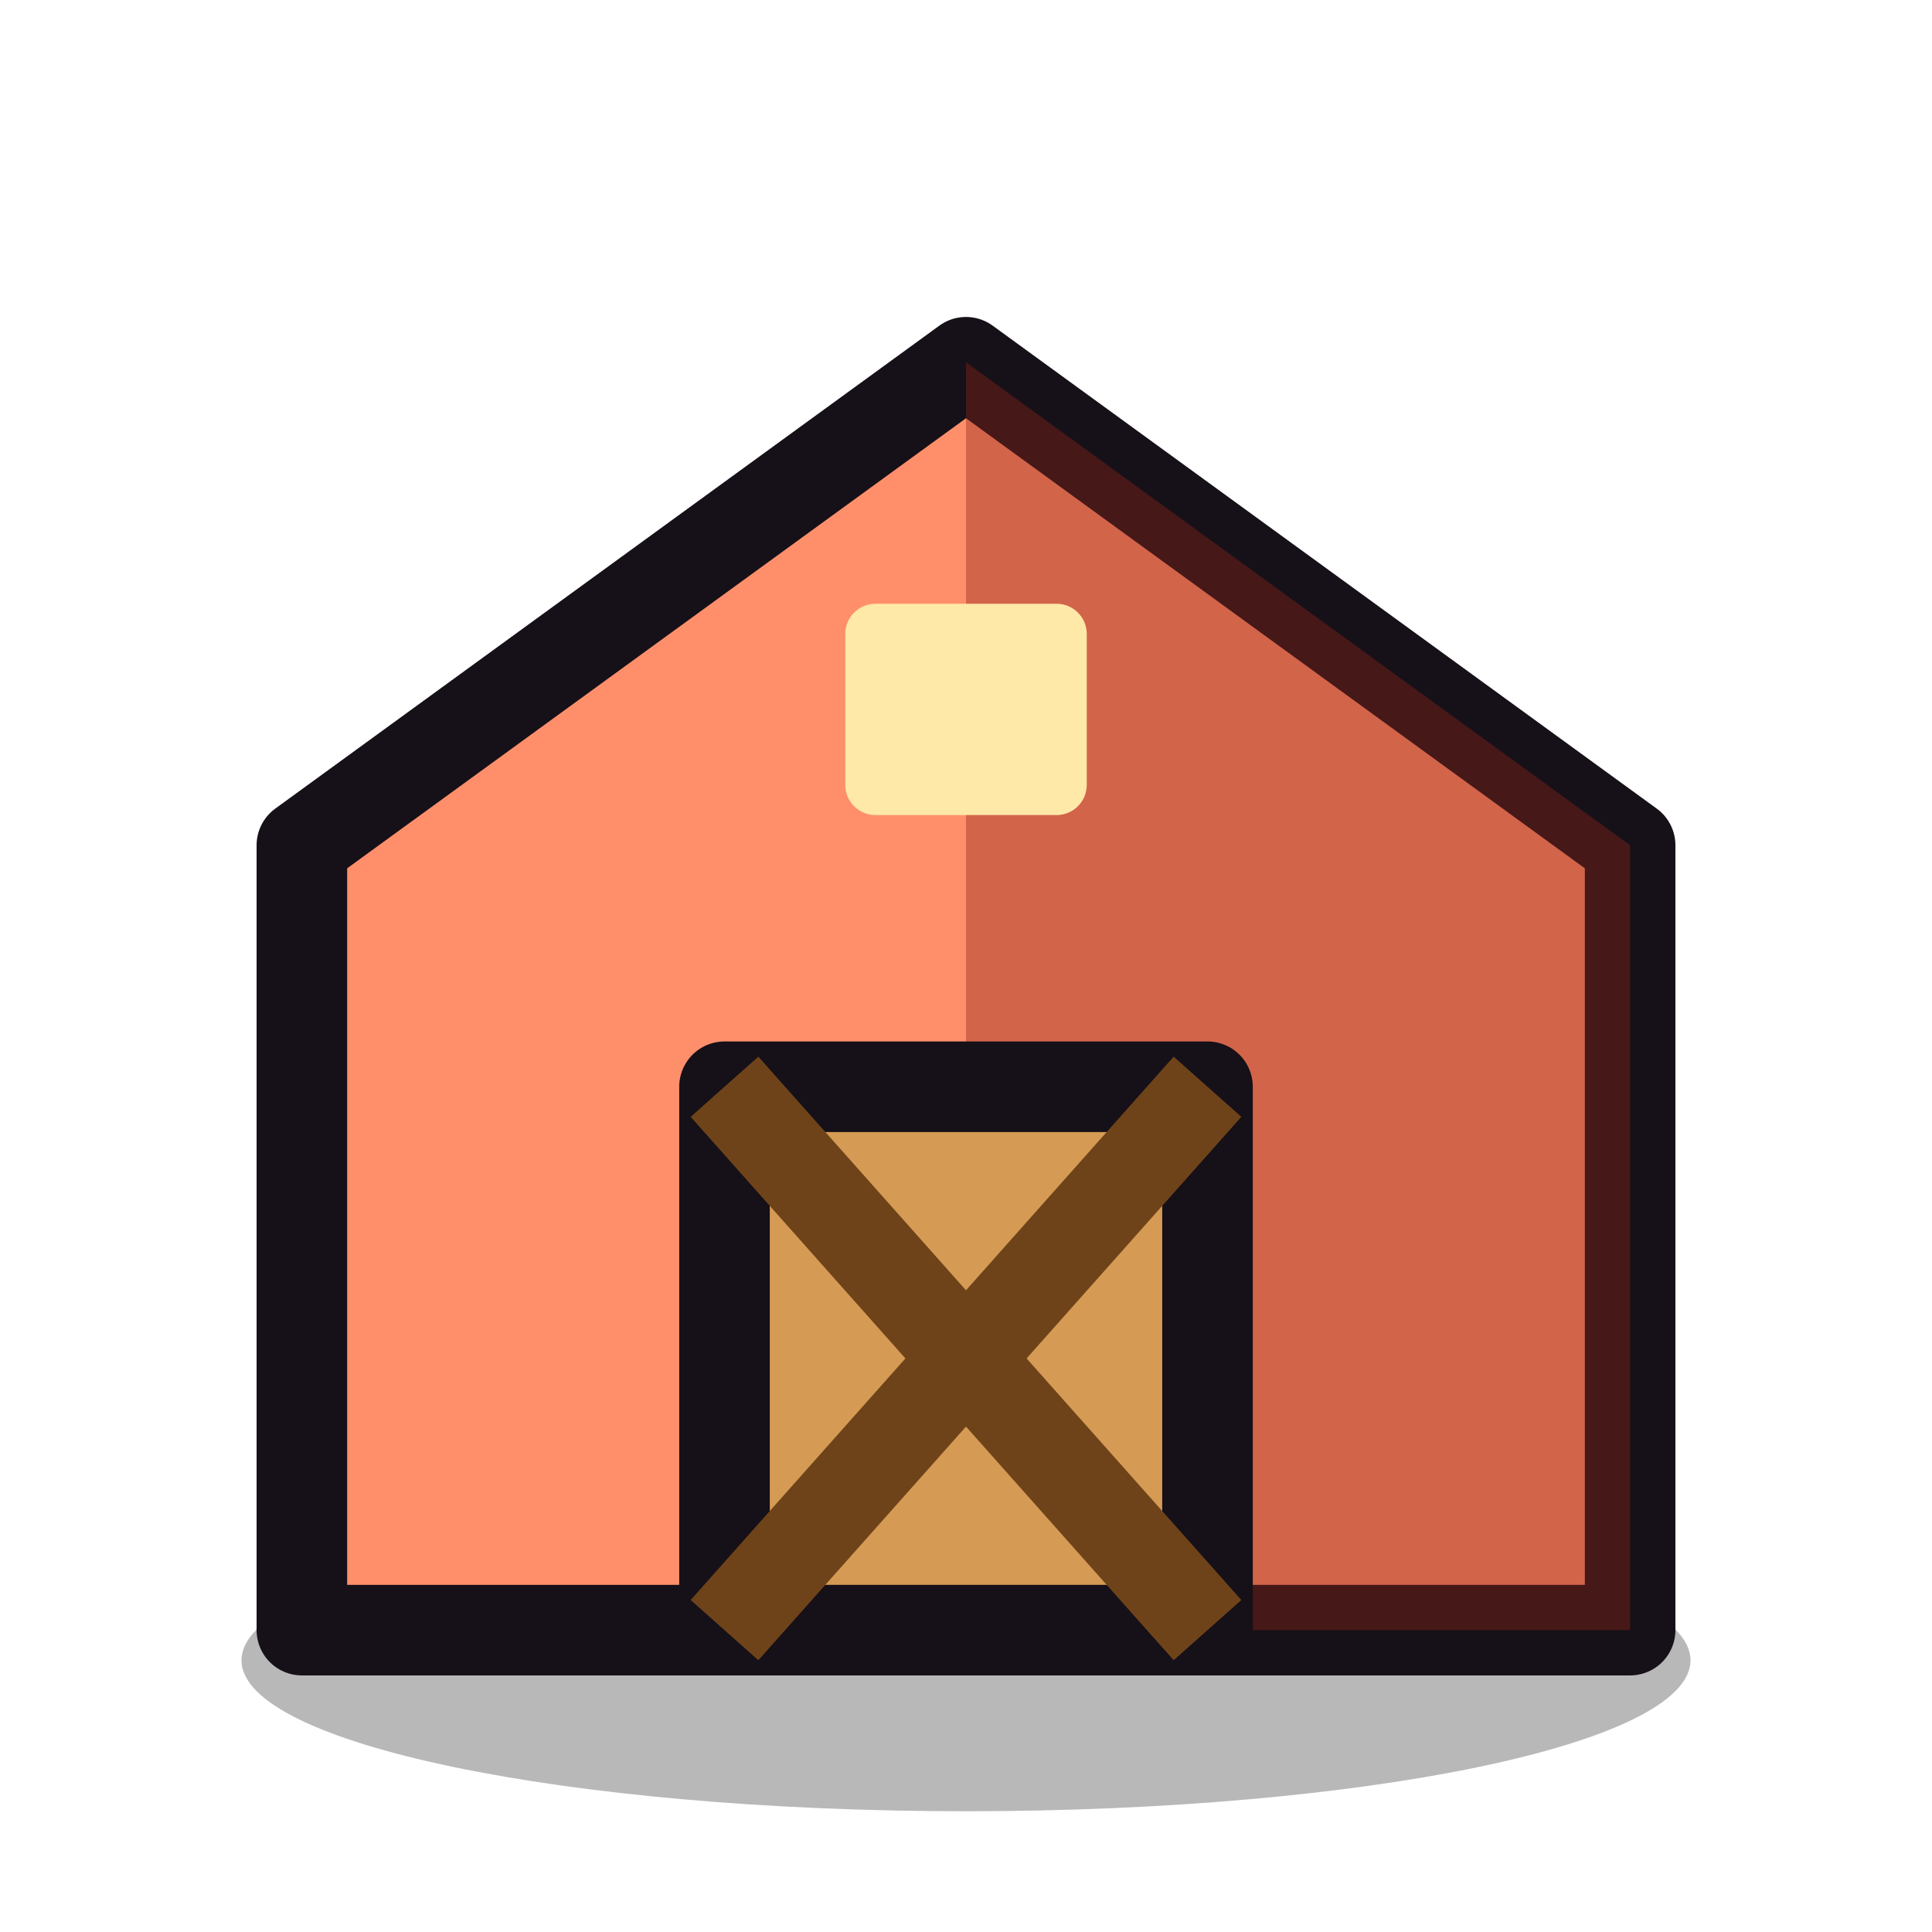
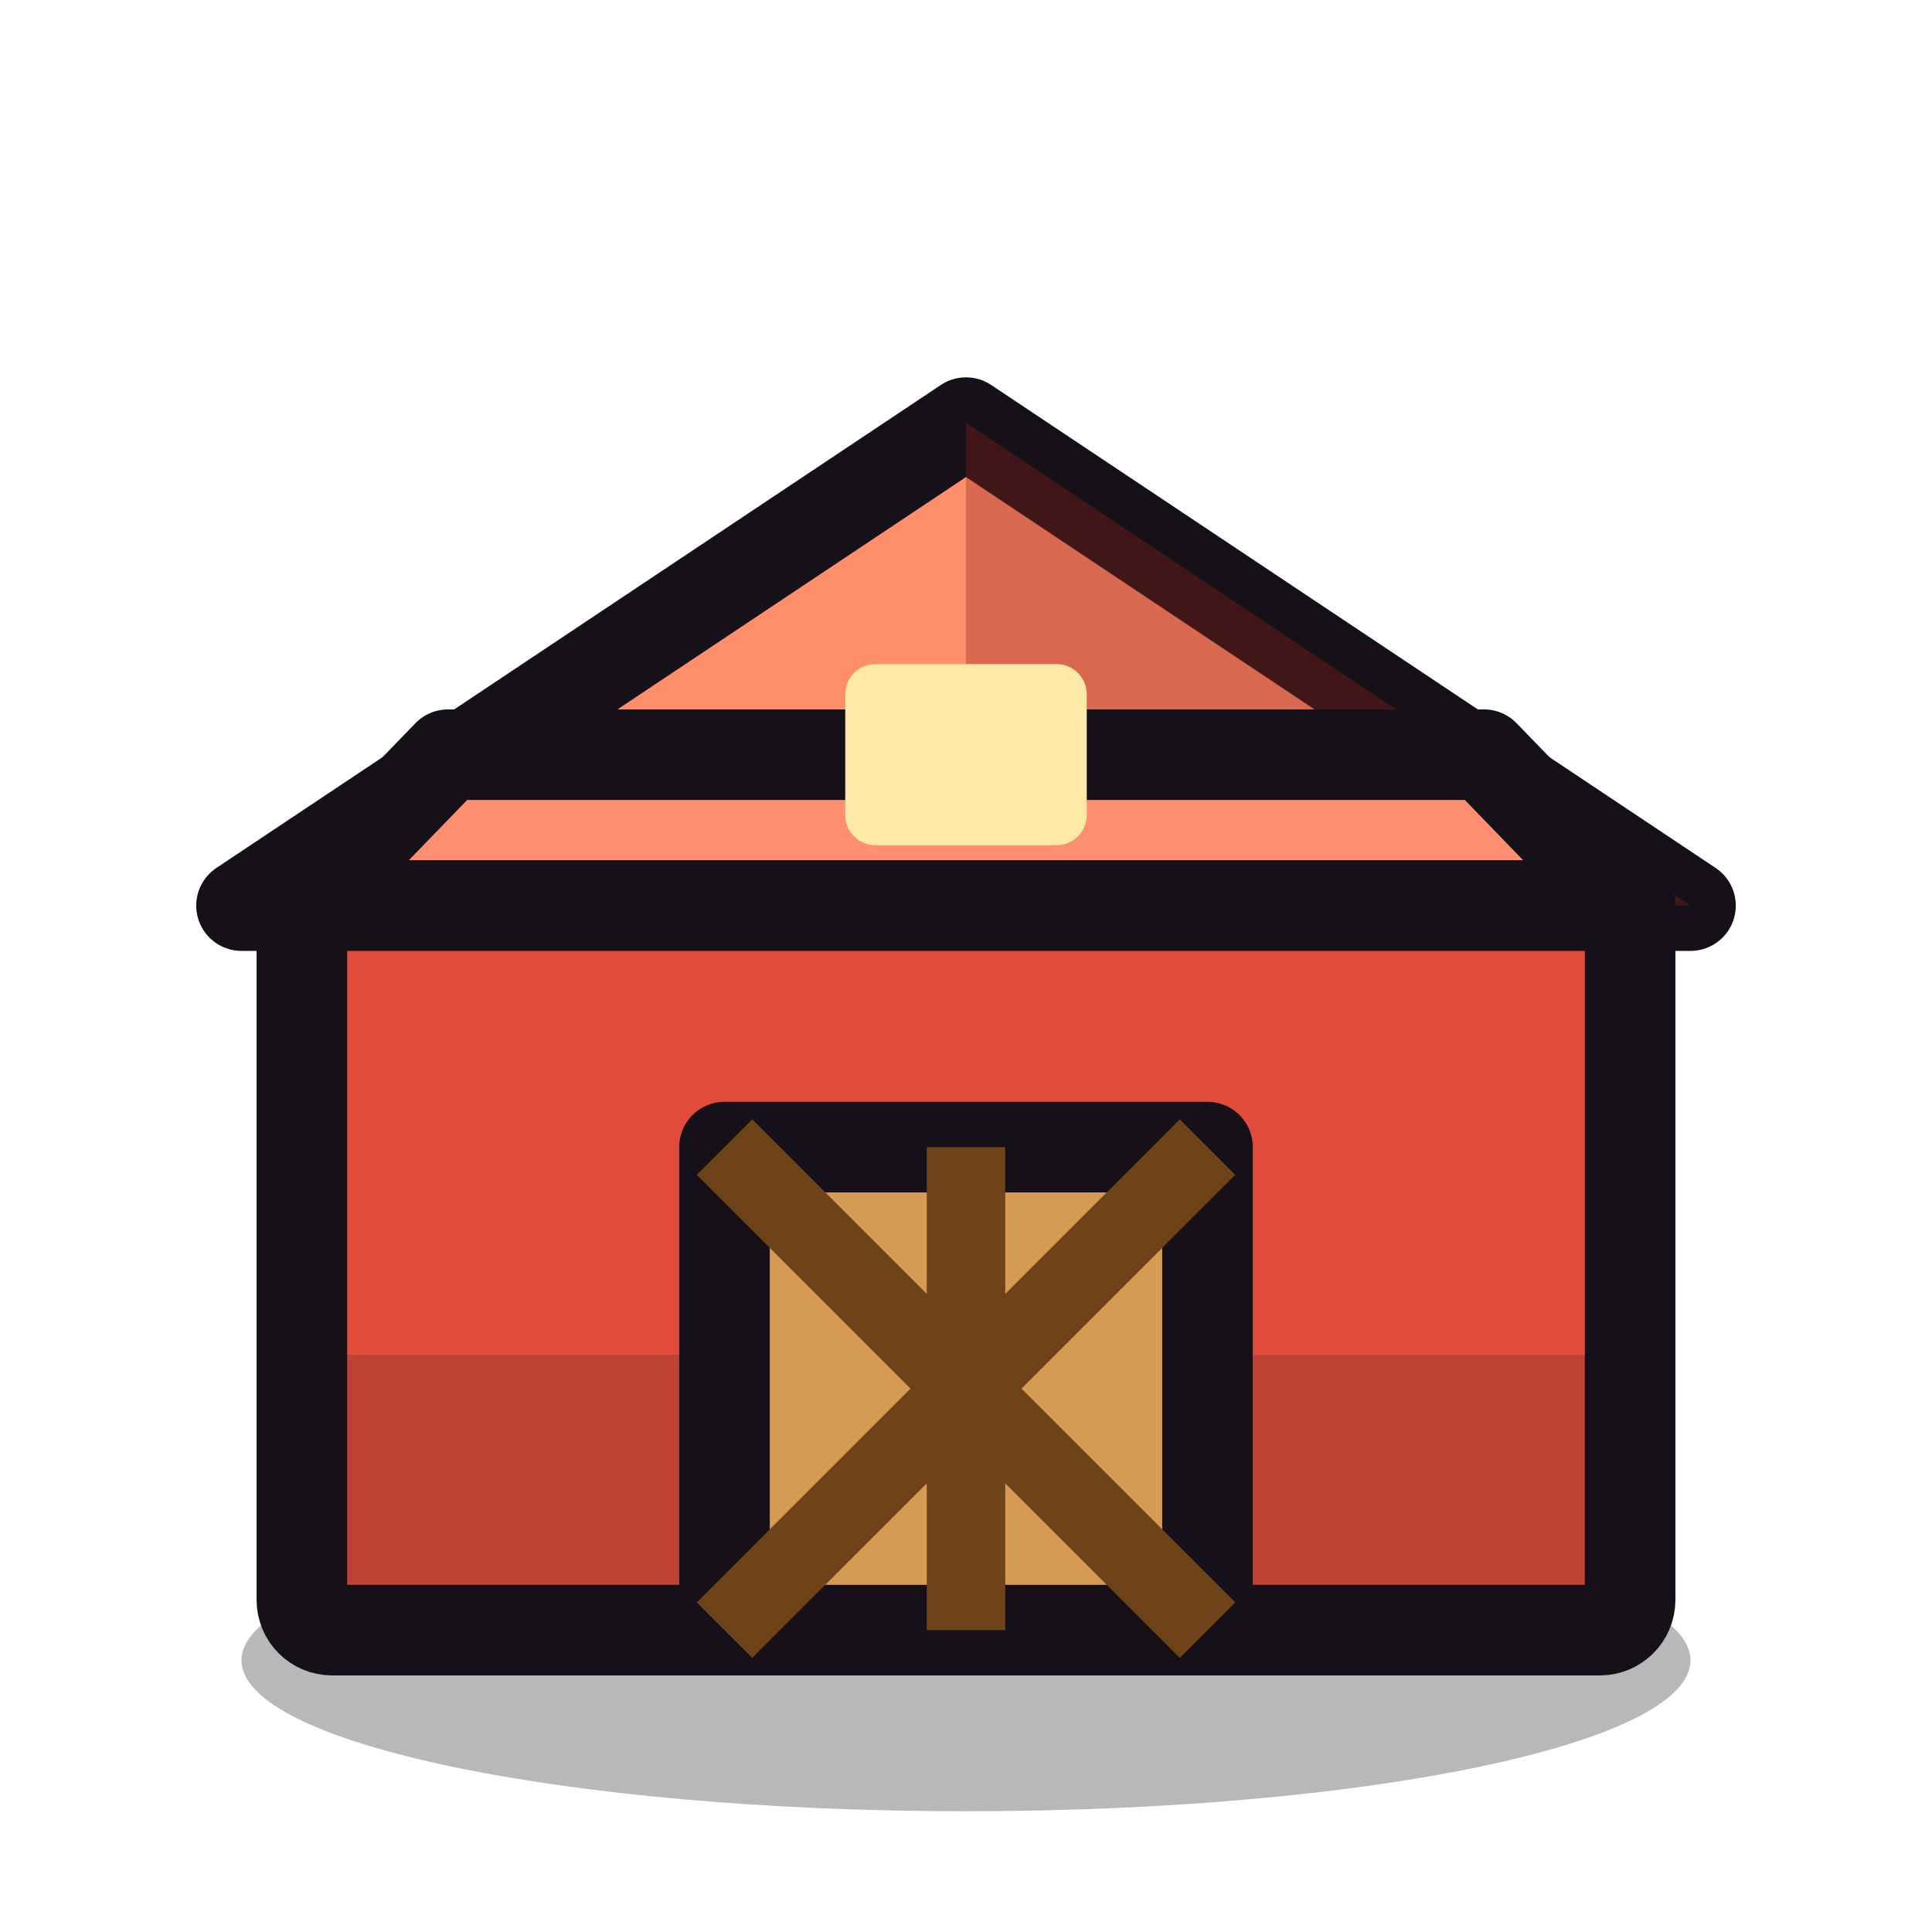
<svg xmlns="http://www.w3.org/2000/svg" viewBox="0 0 64 64">
  <ellipse cx="32" cy="55" rx="24" ry="5" fill="#000" opacity="0.28" />
-   <path d="M10 54 V28 L32 12 L54 28 v26 Z" fill="#ff8f6b" stroke="#161018" stroke-width="3" stroke-linejoin="round" />
-   <path d="M32 12 L54 28 V54 H32 Z" fill="#8f2318" opacity="0.4" />
-   <path d="M24 36 h16 v18 h-16 Z" fill="#d59a54" stroke="#161018" stroke-width="3" stroke-linejoin="round" />
-   <path d="M24 36 L40 54 M40 36 L24 54" stroke="#6f4319" stroke-width="3" />
-   <rect x="28" y="20" width="8" height="7" rx="1" fill="#ffe9a8" />
+   <path d="M8 30 L32 14 L56 30 Z" fill="#ff8f6b" stroke="#161018" stroke-width="3" stroke-linejoin="round" />
+   <path d="M32 14 L56 30 H32 Z" fill="#8f2318" opacity="0.35" />
+   <path d="M10 30 H54 L49.16 25 H14.84 Z" fill="#ff8f70" stroke="#161018" stroke-width="3" stroke-linejoin="round" />
+   <rect x="10" y="30" width="44" height="24" rx="1" fill="#e04b3a" stroke="#161018" stroke-width="3" />
+   <path d="M10 44.88 h44 v9.12 h-44 Z" fill="#161018" opacity="0.16" />
+   <path d="M24 38 h16 v16 h-16 Z" fill="#d59a54" stroke="#161018" stroke-width="3" stroke-linejoin="round" />
+   <path d="M24 38 L40 54 M40 38 L24 54 M32 38 V54" stroke="#6f4319" stroke-width="2.6" />
+   <rect x="28" y="22" width="8" height="6" rx="1" fill="#ffe9a8" />
</svg>
